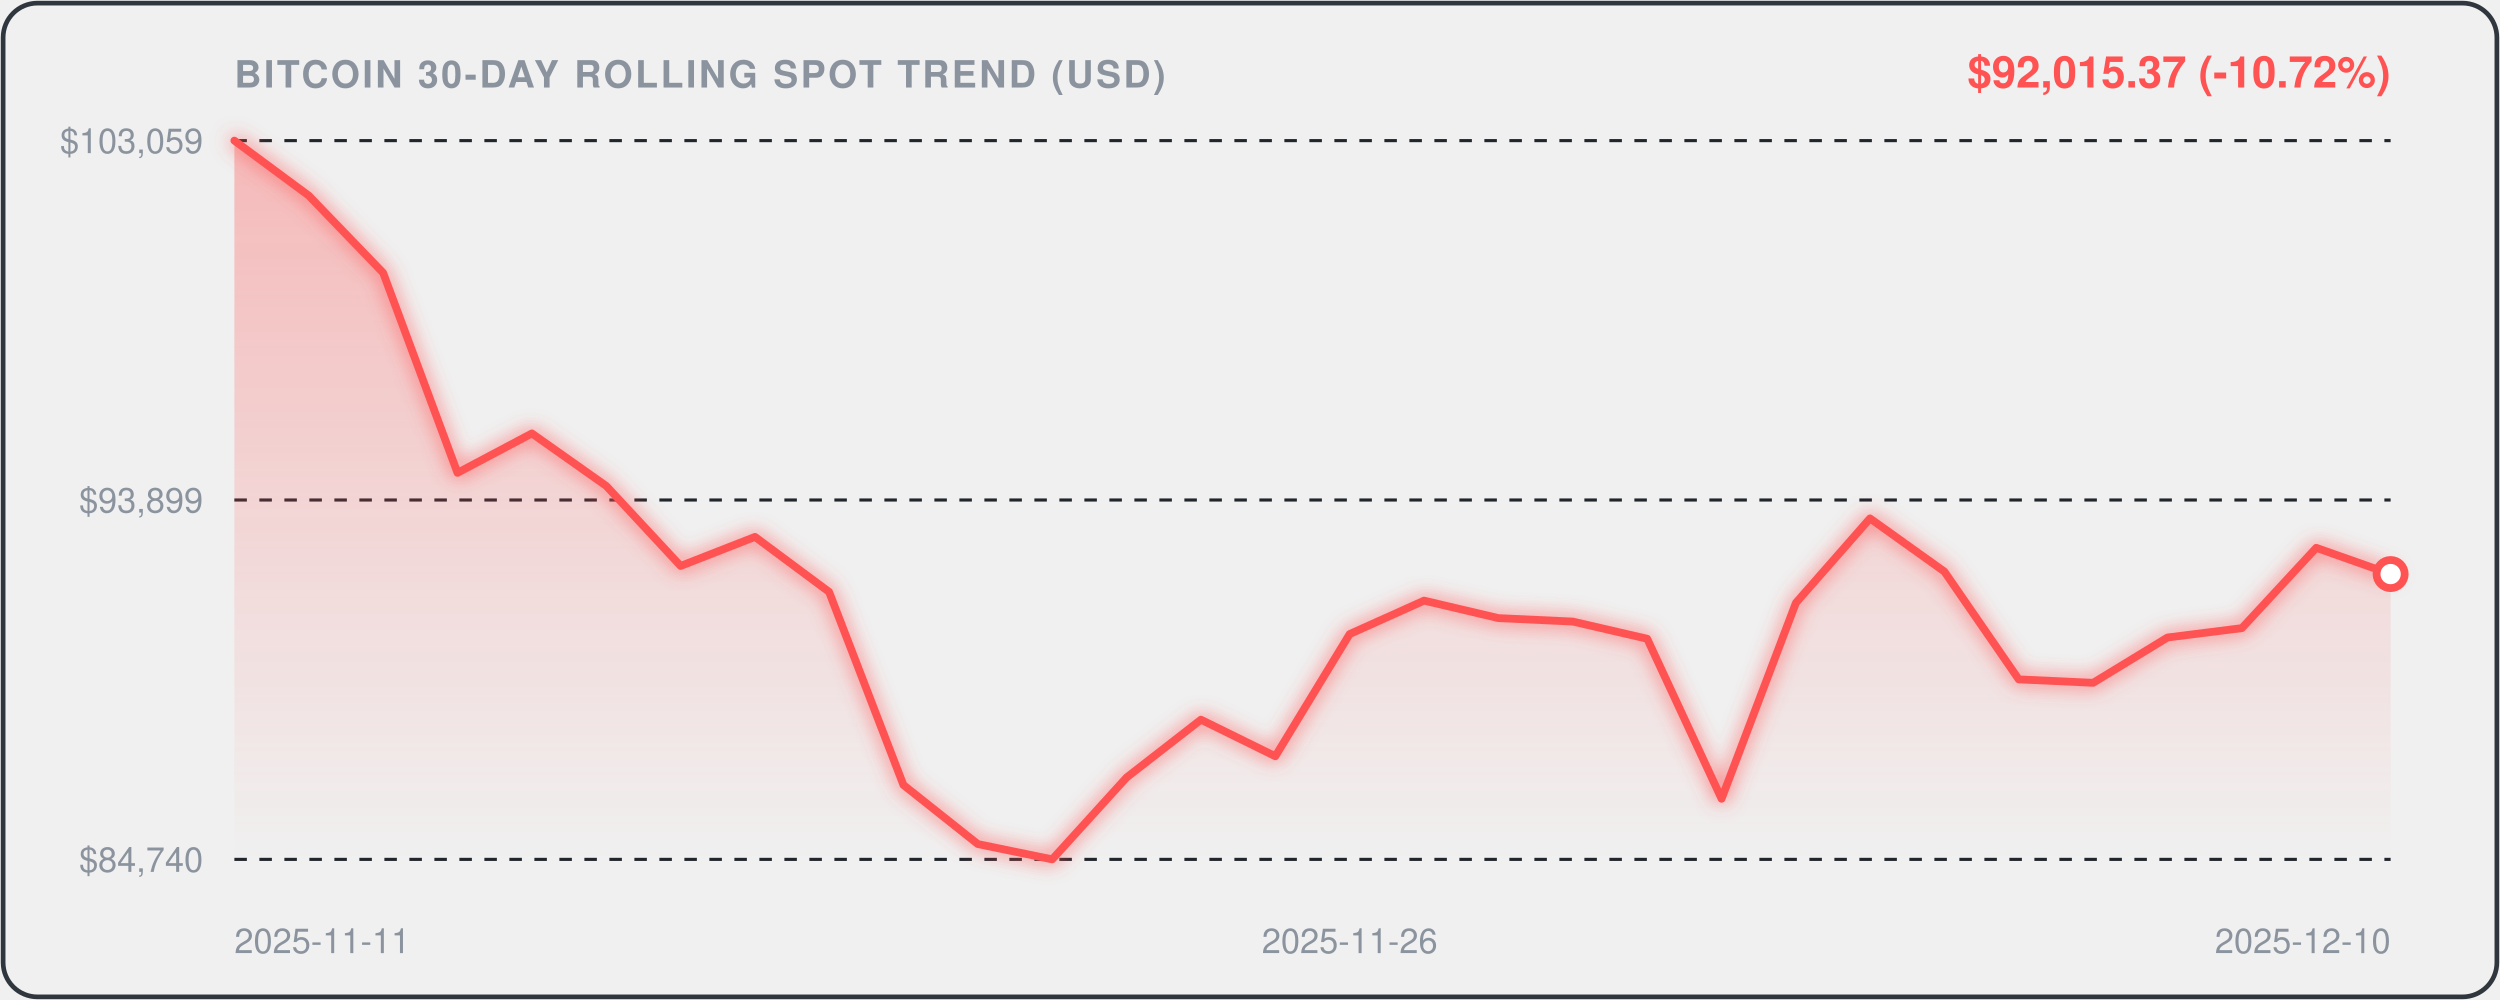
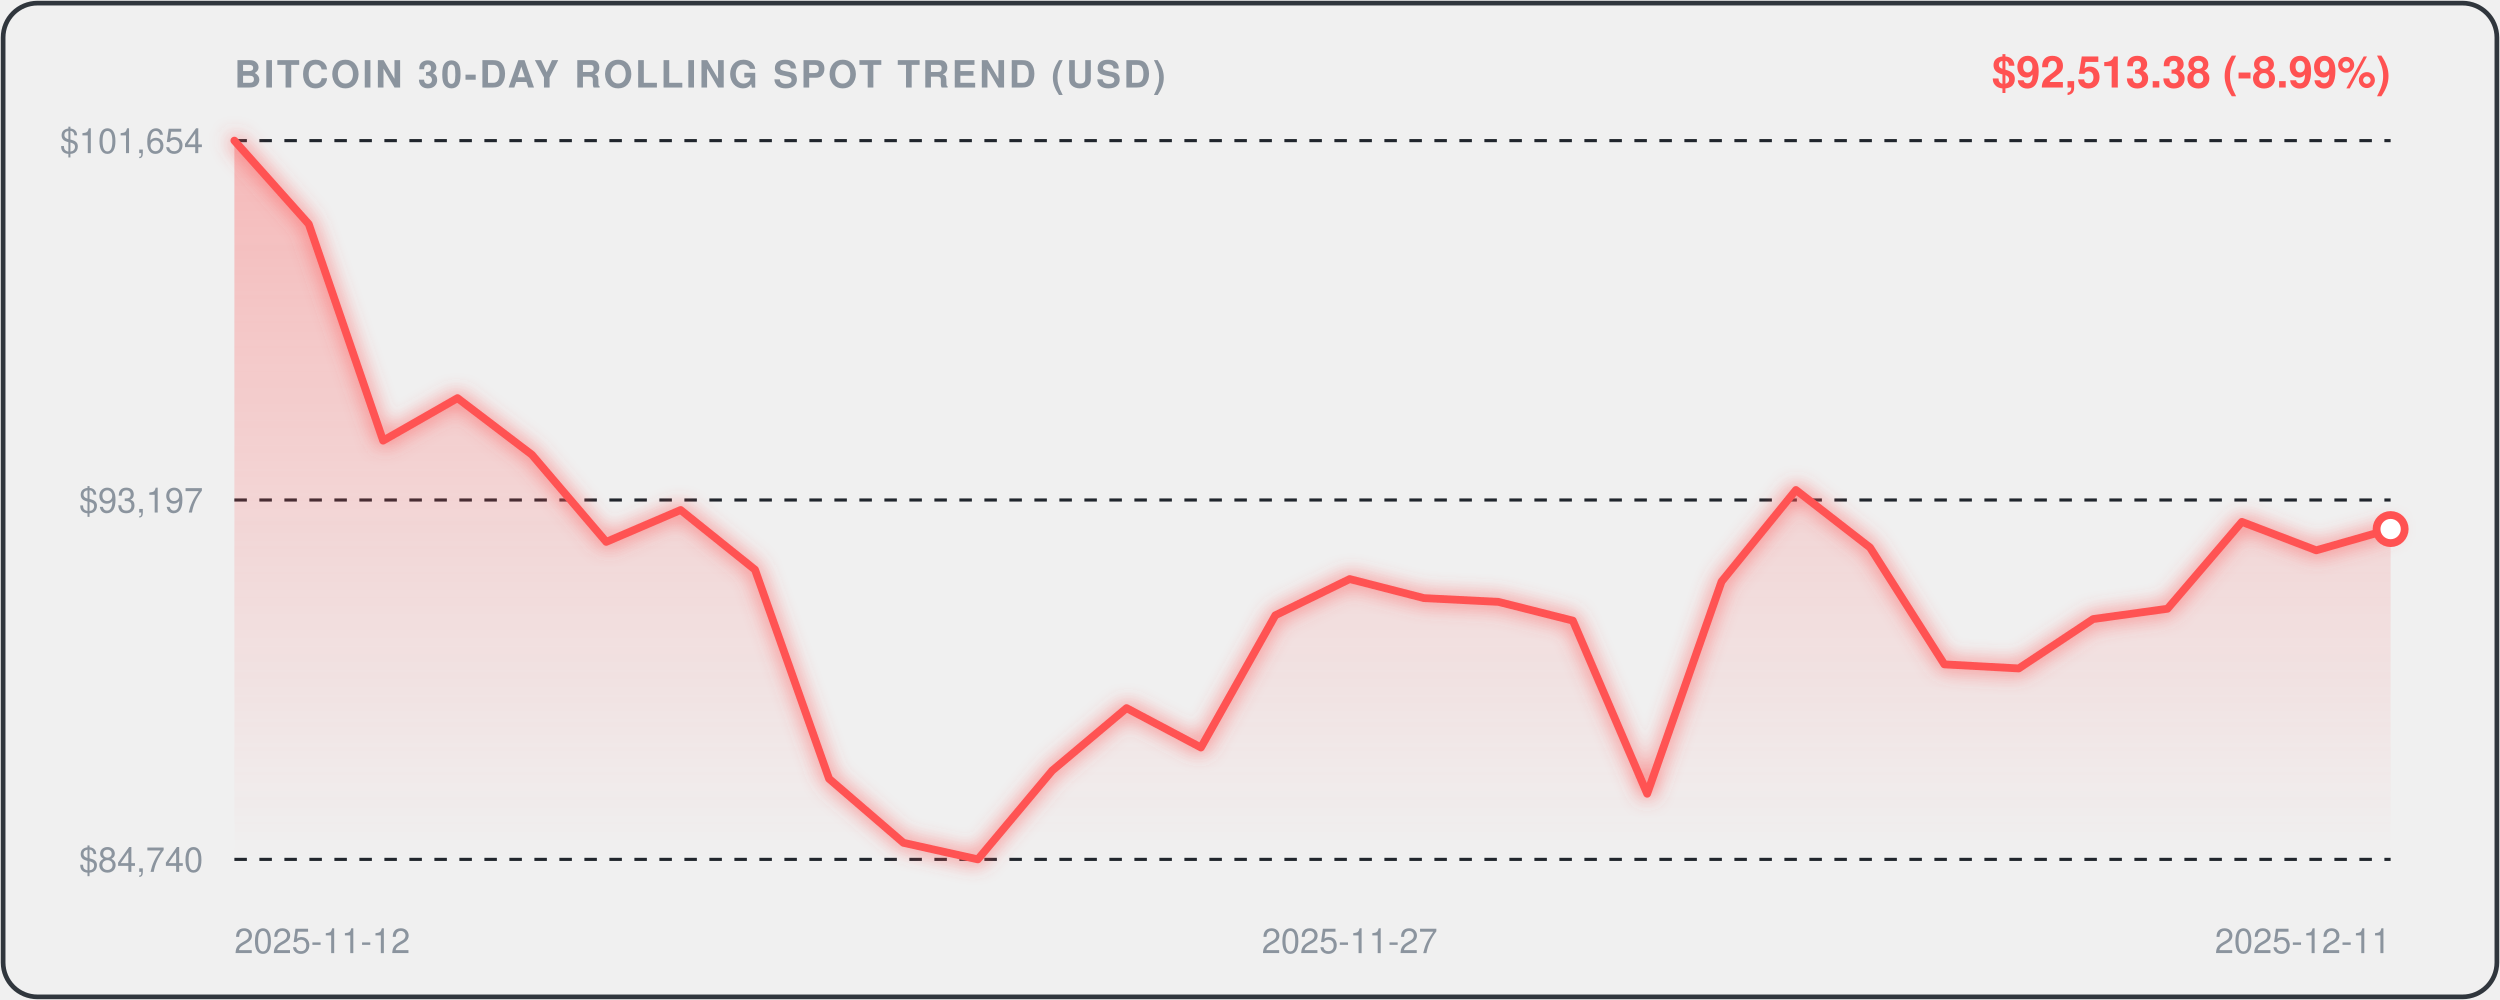
<svg xmlns="http://www.w3.org/2000/svg" viewBox="0 0 800 320" width="100%" height="100%" style="background:#0d1117;border-radius:12px;font-family:-apple-system,BlinkMacSystemFont,'Segoe UI',Helvetica,Arial,sans-serif;">
  <defs>
    <linearGradient id="areaGrad" x1="0" y1="0" x2="0" y2="1">
      <stop offset="0%" stop-color="rgba(255, 82, 82, 0.35)" />
      <stop offset="100%" stop-color="rgba(255, 82, 82, 0.0)" />
    </linearGradient>
    <filter id="glow" x="-20%" y="-20%" width="140%" height="140%">
      <feGaussianBlur stdDeviation="3" result="blur" />
      <feComposite in="SourceGraphic" in2="blur" operator="over" />
    </filter>
  </defs>
  <rect x="1" y="1" width="798" height="318" rx="11" fill="none" stroke="#30363d" stroke-width="1.5" />
  <text x="75" y="28" fill="#8b949e" font-size="12" font-weight="600" letter-spacing="0.8">BITCOIN 30-DAY ROLLING SPOT TREND (USD)</text>
-   <text x="765" y="28" text-anchor="end" fill="#FF5252" font-size="14" font-weight="700">$92,015.37 (-10.72%)</text>
+   <text x="765" y="28" text-anchor="end" fill="#FF5252" font-size="14" font-weight="700">$92,513.38 (-8.99%)</text>
  <line x1="75" y1="45" x2="765" y2="45" stroke="#21262d" stroke-width="1" stroke-dasharray="4,4" />
-   <text x="65" y="49" text-anchor="end" fill="#8b949e" font-size="11">$103,059</text>
+   <text x="65" y="49" text-anchor="end" fill="#8b949e" font-size="11">$101,654</text>
  <line x1="75" y1="160.0" x2="765" y2="160.0" stroke="#21262d" stroke-width="1" stroke-dasharray="4,4" />
-   <text x="65" y="164.0" text-anchor="end" fill="#8b949e" font-size="11">$93,899</text>
+   <text x="65" y="164.0" text-anchor="end" fill="#8b949e" font-size="11">$93,197</text>
  <line x1="75" y1="275" x2="765" y2="275" stroke="#21262d" stroke-width="1" stroke-dasharray="4,4" />
  <text x="65" y="279" text-anchor="end" fill="#8b949e" font-size="11">$84,740</text>
-   <path d="M 75.0,45.0 L 98.8,62.6 L 122.6,87.3 L 146.4,151.3 L 170.2,138.7 L 194.0,155.5 L 217.8,181.1 L 241.6,171.8 L 265.3,189.4 L 289.1,251.2 L 312.9,270.1 L 336.7,275.0 L 360.5,248.8 L 384.3,230.3 L 408.1,242.0 L 431.9,202.9 L 455.7,192.2 L 479.5,197.8 L 503.3,198.9 L 527.1,204.4 L 550.9,255.6 L 574.7,192.9 L 598.4,165.9 L 622.2,182.9 L 646.0,217.4 L 669.8,218.5 L 693.6,204.0 L 717.4,201.0 L 741.2,175.3 L 765.0,183.7 L 765.0,275.0 L 75.0,275.0 Z" fill="url(#areaGrad)" />
-   <path d="M 75.0,45.0 L 98.8,62.6 L 122.6,87.3 L 146.4,151.3 L 170.2,138.7 L 194.0,155.5 L 217.8,181.1 L 241.6,171.8 L 265.3,189.4 L 289.1,251.2 L 312.9,270.1 L 336.7,275.0 L 360.5,248.8 L 384.3,230.3 L 408.1,242.0 L 431.9,202.9 L 455.7,192.2 L 479.5,197.8 L 503.3,198.9 L 527.1,204.4 L 550.9,255.6 L 574.7,192.9 L 598.4,165.9 L 622.2,182.9 L 646.0,217.4 L 669.8,218.5 L 693.6,204.0 L 717.4,201.0 L 741.2,175.3 L 765.0,183.7" fill="none" stroke="#FF5252" stroke-width="2.5" stroke-linecap="round" stroke-linejoin="round" filter="url(#glow)" />
-   <circle cx="765.0" cy="183.7" r="4.5" fill="#ffffff" stroke="#FF5252" stroke-width="2.5" />
-   <text x="75.0" y="305" fill="#8b949e" font-size="11" text-anchor="start">2025-11-11</text>
-   <text x="431.9" y="305" fill="#8b949e" font-size="11" text-anchor="middle">2025-11-26</text>
-   <text x="765.0" y="305" fill="#8b949e" font-size="11" text-anchor="end">2025-12-10</text>
+   <path d="M 75.0,45.0 L 98.8,71.7 L 122.6,141.0 L 146.4,127.4 L 170.2,145.5 L 194.0,173.4 L 217.8,163.2 L 241.6,182.3 L 265.3,249.2 L 289.1,269.7 L 312.9,275.0 L 336.7,246.6 L 360.5,226.6 L 384.3,239.2 L 408.1,196.9 L 431.9,185.3 L 455.7,191.4 L 479.5,192.6 L 503.3,198.6 L 527.1,254.0 L 550.9,186.1 L 574.7,156.8 L 598.4,175.2 L 622.2,212.6 L 646.0,213.9 L 669.8,198.1 L 693.6,194.8 L 717.4,167.0 L 741.2,176.1 L 765.0,169.3 L 765.0,275.0 L 75.0,275.0 Z" fill="url(#areaGrad)" />
+   <path d="M 75.0,45.0 L 98.8,71.7 L 122.6,141.0 L 146.4,127.4 L 170.2,145.5 L 194.0,173.4 L 217.8,163.2 L 241.6,182.3 L 265.3,249.2 L 289.1,269.7 L 312.9,275.0 L 336.7,246.6 L 360.5,226.6 L 384.3,239.2 L 408.1,196.9 L 431.9,185.3 L 455.7,191.4 L 479.5,192.6 L 503.3,198.6 L 527.1,254.0 L 550.9,186.1 L 574.7,156.8 L 598.4,175.2 L 622.2,212.6 L 646.0,213.9 L 669.8,198.1 L 693.6,194.8 L 717.4,167.0 L 741.2,176.1 L 765.0,169.3" fill="none" stroke="#FF5252" stroke-width="2.5" stroke-linecap="round" stroke-linejoin="round" filter="url(#glow)" />
+   <circle cx="765.0" cy="169.3" r="4.5" fill="#ffffff" stroke="#FF5252" stroke-width="2.5" />
+   <text x="75.0" y="305" fill="#8b949e" font-size="11" text-anchor="start">2025-11-12</text>
+   <text x="431.9" y="305" fill="#8b949e" font-size="11" text-anchor="middle">2025-11-27</text>
+   <text x="765.0" y="305" fill="#8b949e" font-size="11" text-anchor="end">2025-12-11</text>
</svg>
